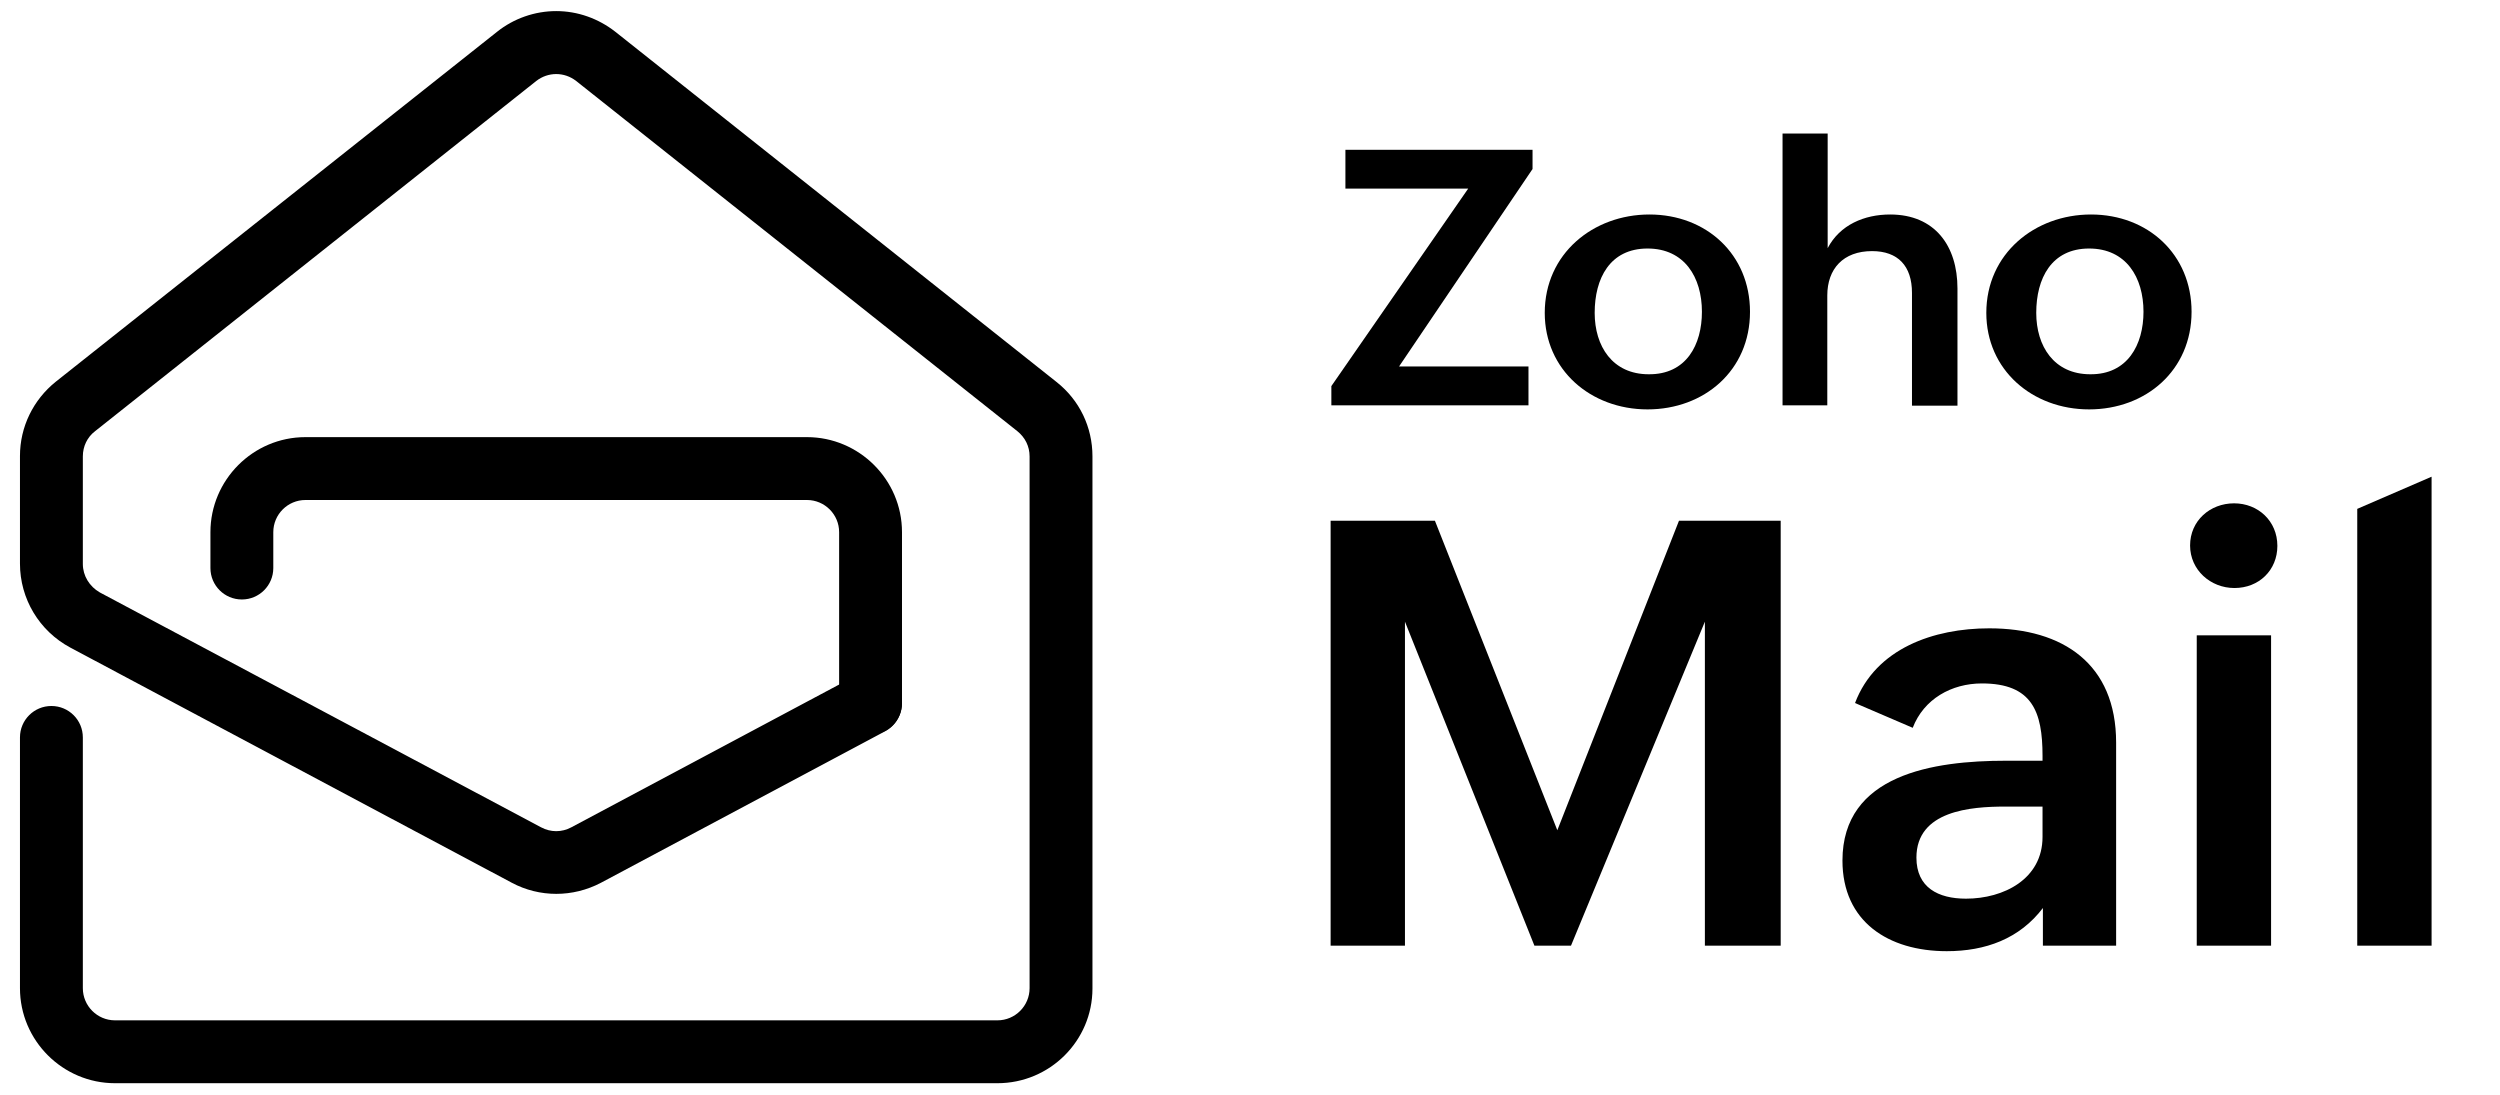
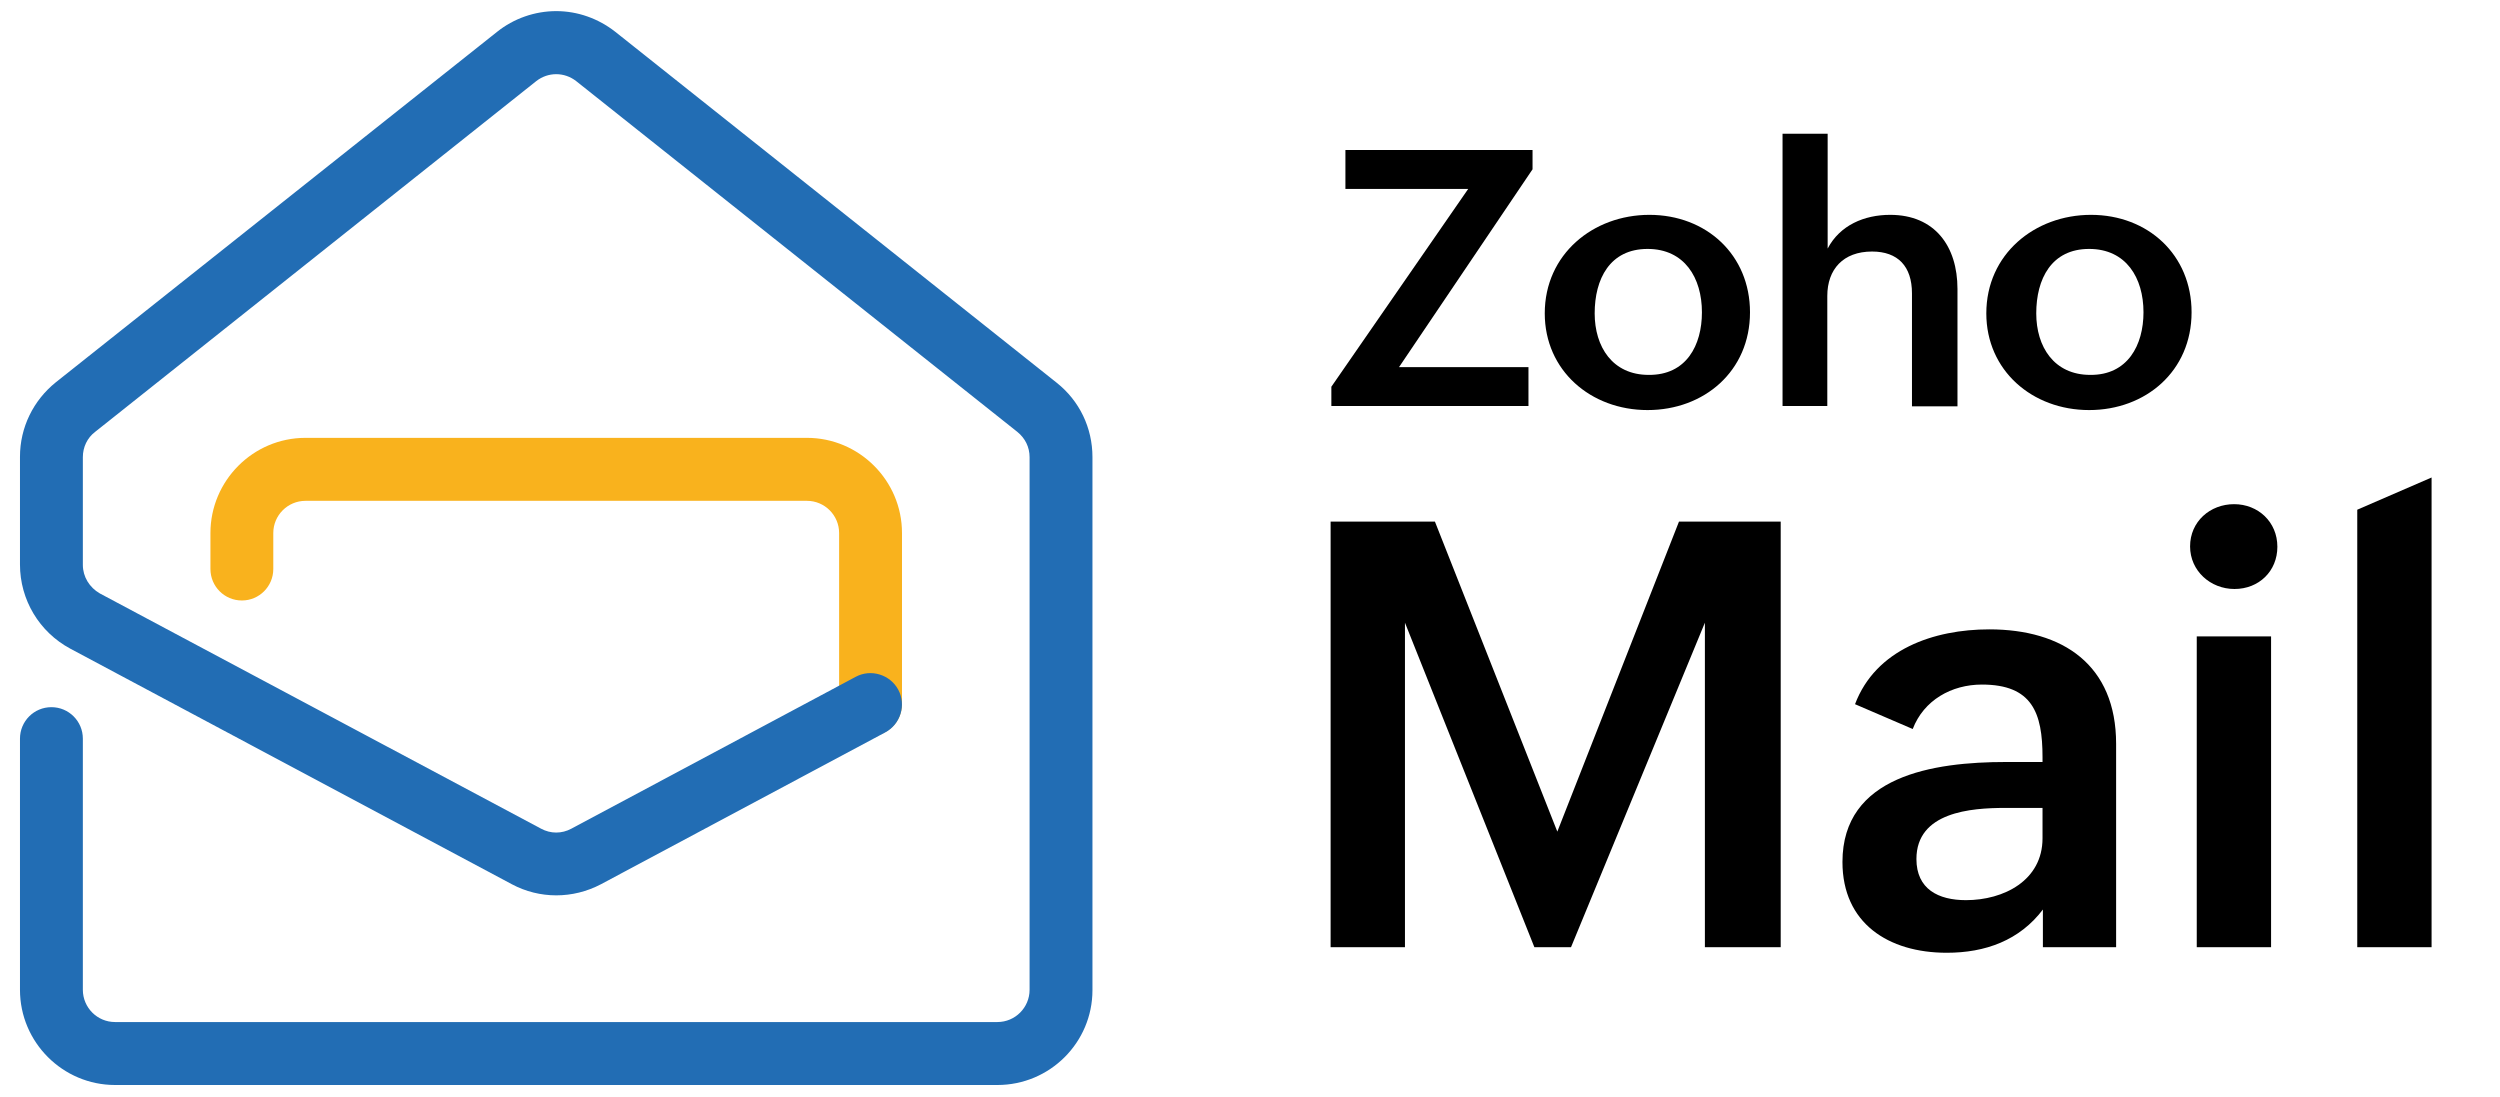
- <svg xmlns="http://www.w3.org/2000/svg" version="1.1" id="Layer_1" x="0px" y="0px" viewBox="0 0 676 296" style="enable-background:new 0 0 676 296;" xml:space="preserve">
-   <g>
-     <g>
-       <path d="M359.8,140.8H388l33.1,83.7l32.9-83.7h27.5v114.9H461v-87.6l-36.2,87.6h-9.9l-35-87.6v87.6h-20.1V140.8z" />
-       <path d="M552.5,245.4c-6.4,8.5-15.7,11.8-26.1,11.8c-15.8,0-28.2-8-28.2-24.5c0-23.3,24.6-27,44.2-27h9.9v-1.3    c0-12-2.8-19.6-16.4-19.6c-8.2,0-15.7,4.2-18.7,12l-15.6-6.7c5.6-14.8,21.3-20.2,36.3-20.2c19.9,0,34.3,9.6,34.3,30.9v54.9h-19.8    V245.4z M542.2,218.1c-9.3,0-24,1.1-24,13.8c0,8.1,5.9,11.1,13.4,11.1c10.2,0,20.7-5.3,20.7-16.7v-8.2H542.2z" />
-       <path d="M604.1,136.1c6.5,0,11.7,4.8,11.7,11.5c0,6.6-5,11.4-11.6,11.4c-6.5,0-12-4.9-12-11.5    C592.2,140.8,597.6,136.1,604.1,136.1z M594,171.8h20.1v83.9H594V171.8z" />
-       <path d="M637.4,137.6l20.1-8.7v126.8h-20.1V137.6z" />
-     </g>
-     <g>
-       <path d="M360,104.4L397,51h-33.2V40.5h50.6v5.2l-36.1,53.4h35v10.5H360V104.4z" />
-       <path d="M446,58c15.4,0,27.2,10.8,27.2,26.3c0,15.9-12.4,26.4-27.7,26.4c-15.4,0-27.8-10.7-27.8-26.1C417.7,68.6,430.8,58,446,58z     M460.2,84.3c0-9.3-4.7-17.1-14.7-17.1c-10.2,0-14.3,8.1-14.3,17.4c0,9,4.8,16.6,14.6,16.6C456,101.3,460.2,93.2,460.2,84.3z" />
-       <path d="M482.1,36.1h12.1v31c3.3-6.3,9.9-9.1,16.9-9.1c12.1,0,18.2,8.5,18.2,20v31.7H517V79.2c0-7.3-3.8-11.3-10.8-11.3    c-7.8,0-12.1,4.8-12.1,12v29.7h-12.1V36.1z" />
-       <path d="M565.4,58c15.4,0,27.2,10.8,27.2,26.3c0,15.9-12.4,26.4-27.7,26.4c-15.4,0-27.8-10.7-27.8-26.1    C537.1,68.6,550.2,58,565.4,58z M579.6,84.3c0-9.3-4.7-17.1-14.7-17.1c-10.2,0-14.3,8.1-14.3,17.4c0,9,4.8,16.6,14.6,16.6    C575.3,101.3,579.6,93.2,579.6,84.3z" />
-     </g>
-   </g>
-   <g>
-     <g>
-       <path class="st1" d="M235.4,198.6c-4.7,0-8.5-3.8-8.5-8.5v-46.2c0-4.8-3.9-8.7-8.7-8.7H82.6c-4.8,0-8.7,3.9-8.7,8.7v9.7    c0,4.7-3.8,8.5-8.5,8.5c-4.7,0-8.5-3.8-8.5-8.5v-9.7c0-14.1,11.5-25.7,25.7-25.7h135.6c14.1,0,25.7,11.5,25.7,25.7v46.2    C243.9,194.8,240.1,198.6,235.4,198.6z" />
-     </g>
-     <g>
-       <path class="st2" d="M269.7,292.9H31.1c-14.1,0-25.7-11.5-25.7-25.7v-67.8c0-4.7,3.8-8.5,8.5-8.5s8.5,3.8,8.5,8.5v67.8    c0,4.8,3.9,8.7,8.7,8.7h238.6c4.8,0,8.7-3.9,8.7-8.7V123.4c0-2.7-1.2-5.1-3.3-6.8L155.8,21.9c-3.2-2.5-7.6-2.5-10.8,0L25.7,116.6    c-2.1,1.6-3.3,4.1-3.3,6.8v29.1c0,3.2,1.8,6.1,4.6,7.7l119.3,63.5c2.6,1.4,5.6,1.4,8.2,0l76.9-41c4.1-2.2,9.3-0.6,11.5,3.5    c2.2,4.1,0.6,9.3-3.5,11.5l-76.9,41c-7.6,4-16.6,4-24.1,0L19,175.1c-8.4-4.5-13.6-13.2-13.6-22.7v-29.1c0-7.9,3.6-15.2,9.7-20.1    L134.4,8.6c4.5-3.6,10.2-5.6,16-5.6l0,0c5.8,0,11.4,2,16,5.6l119.3,94.7c6.2,4.9,9.7,12.2,9.7,20.1v143.9    C295.4,281.4,283.9,292.9,269.7,292.9z" />
-     </g>
-   </g>
+ <svg xmlns="http://www.w3.org/2000/svg" width="114" height="50" viewBox="0 0 114 50" fill="none">
+   <path d="M60.676 23.784H65.432L71.014 37.922L76.562 23.784H81.2V43.193H77.743V28.395L71.638 43.193H69.968L64.066 28.395V43.193H60.676V23.784Z" fill="black" />
+   <path d="M93.173 41.453C92.094 42.889 90.525 43.446 88.772 43.446C86.107 43.446 84.016 42.095 84.016 39.307C84.016 35.372 88.165 34.747 91.47 34.747H93.139V34.527C93.139 32.5 92.667 31.216 90.374 31.216C88.991 31.216 87.726 31.926 87.22 33.243L84.589 32.111C85.534 29.611 88.181 28.699 90.711 28.699C94.067 28.699 96.495 30.321 96.495 33.919V43.193H93.156V41.453H93.173ZM91.436 36.841C89.868 36.841 87.389 37.027 87.389 39.172C87.389 40.541 88.384 41.047 89.648 41.047C91.369 41.047 93.139 40.152 93.139 38.226V36.841H91.436Z" fill="black" />
+   <path d="M101.875 22.99C102.971 22.99 103.848 23.801 103.848 24.932C103.848 26.047 103.005 26.858 101.892 26.858C100.796 26.858 99.868 26.03 99.868 24.916C99.868 23.784 100.779 22.99 101.875 22.99ZM100.172 29.02H103.561V43.193H100.172V29.02Z" fill="black" />
+   <path d="M107.491 23.243L110.88 21.774V43.193H107.491V23.243Z" fill="black" />
+   <path d="M60.71 17.635L66.95 8.615H61.351V6.841H69.884V7.72L63.796 16.74H69.698V18.514H60.71V17.635Z" fill="black" />
+   <path d="M75.213 9.797C77.81 9.797 79.8 11.622 79.8 14.24C79.8 16.926 77.709 18.699 75.129 18.699C72.532 18.699 70.441 16.892 70.441 14.29C70.441 11.588 72.65 9.797 75.213 9.797ZM77.608 14.24C77.608 12.669 76.815 11.351 75.129 11.351C73.409 11.351 72.717 12.72 72.717 14.29C72.717 15.811 73.527 17.095 75.179 17.095C76.899 17.111 77.608 15.743 77.608 14.24Z" fill="black" />
+   <path d="M81.301 6.098H83.341V11.335C83.898 10.27 85.011 9.797 86.191 9.797C88.232 9.797 89.261 11.233 89.261 13.176V18.53H87.186V13.378C87.186 12.145 86.546 11.47 85.365 11.47C84.05 11.47 83.325 12.28 83.325 13.497V18.514H81.284V6.098H81.301Z" fill="black" />
+   <path d="M95.349 9.797C97.946 9.797 99.936 11.622 99.936 14.24C99.936 16.926 97.844 18.699 95.264 18.699C92.667 18.699 90.576 16.892 90.576 14.29C90.576 11.588 92.785 9.797 95.349 9.797ZM97.743 14.24C97.743 12.669 96.951 11.351 95.264 11.351C93.544 11.351 92.853 12.72 92.853 14.29C92.853 15.811 93.662 17.095 95.315 17.095C97.018 17.111 97.743 15.743 97.743 14.24Z" fill="black" />
+   <path d="M39.698 33.547C38.905 33.547 38.264 32.905 38.264 32.111V24.307C38.264 23.497 37.606 22.838 36.797 22.838H13.93C13.12 22.838 12.462 23.497 12.462 24.307V25.946C12.462 26.74 11.822 27.382 11.029 27.382C10.236 27.382 9.596 26.74 9.596 25.946V24.307C9.596 21.926 11.535 19.966 13.93 19.966H36.797C39.175 19.966 41.131 21.909 41.131 24.307V32.111C41.131 32.905 40.49 33.547 39.698 33.547Z" fill="#F9B21D" />
+   <path d="M45.482 49.476H5.245C2.867 49.476 0.911 47.534 0.911 45.135V33.682C0.911 32.889 1.551 32.247 2.344 32.247C3.137 32.247 3.778 32.889 3.778 33.682V45.135C3.778 45.946 4.435 46.605 5.245 46.605H45.482C46.291 46.605 46.949 45.946 46.949 45.135V20.845C46.949 20.389 46.747 19.983 46.393 19.696L26.274 3.699C25.734 3.277 24.992 3.277 24.453 3.699L4.334 19.696C3.98 19.966 3.778 20.389 3.778 20.845V25.76C3.778 26.301 4.081 26.791 4.553 27.061L24.672 37.787C25.11 38.024 25.616 38.024 26.055 37.787L39.023 30.861C39.715 30.49 40.591 30.76 40.962 31.453C41.333 32.145 41.064 33.024 40.372 33.395L27.404 40.321C26.122 40.997 24.604 40.997 23.34 40.321L3.204 29.578C1.788 28.818 0.911 27.348 0.911 25.743V20.828C0.911 19.493 1.518 18.26 2.546 17.432L22.665 1.453C23.424 0.845 24.385 0.507 25.363 0.507C26.341 0.507 27.286 0.845 28.061 1.453L48.18 17.449C49.226 18.277 49.816 19.51 49.816 20.845V45.152C49.816 47.534 47.877 49.476 45.482 49.476Z" fill="#226DB4" />
</svg>
